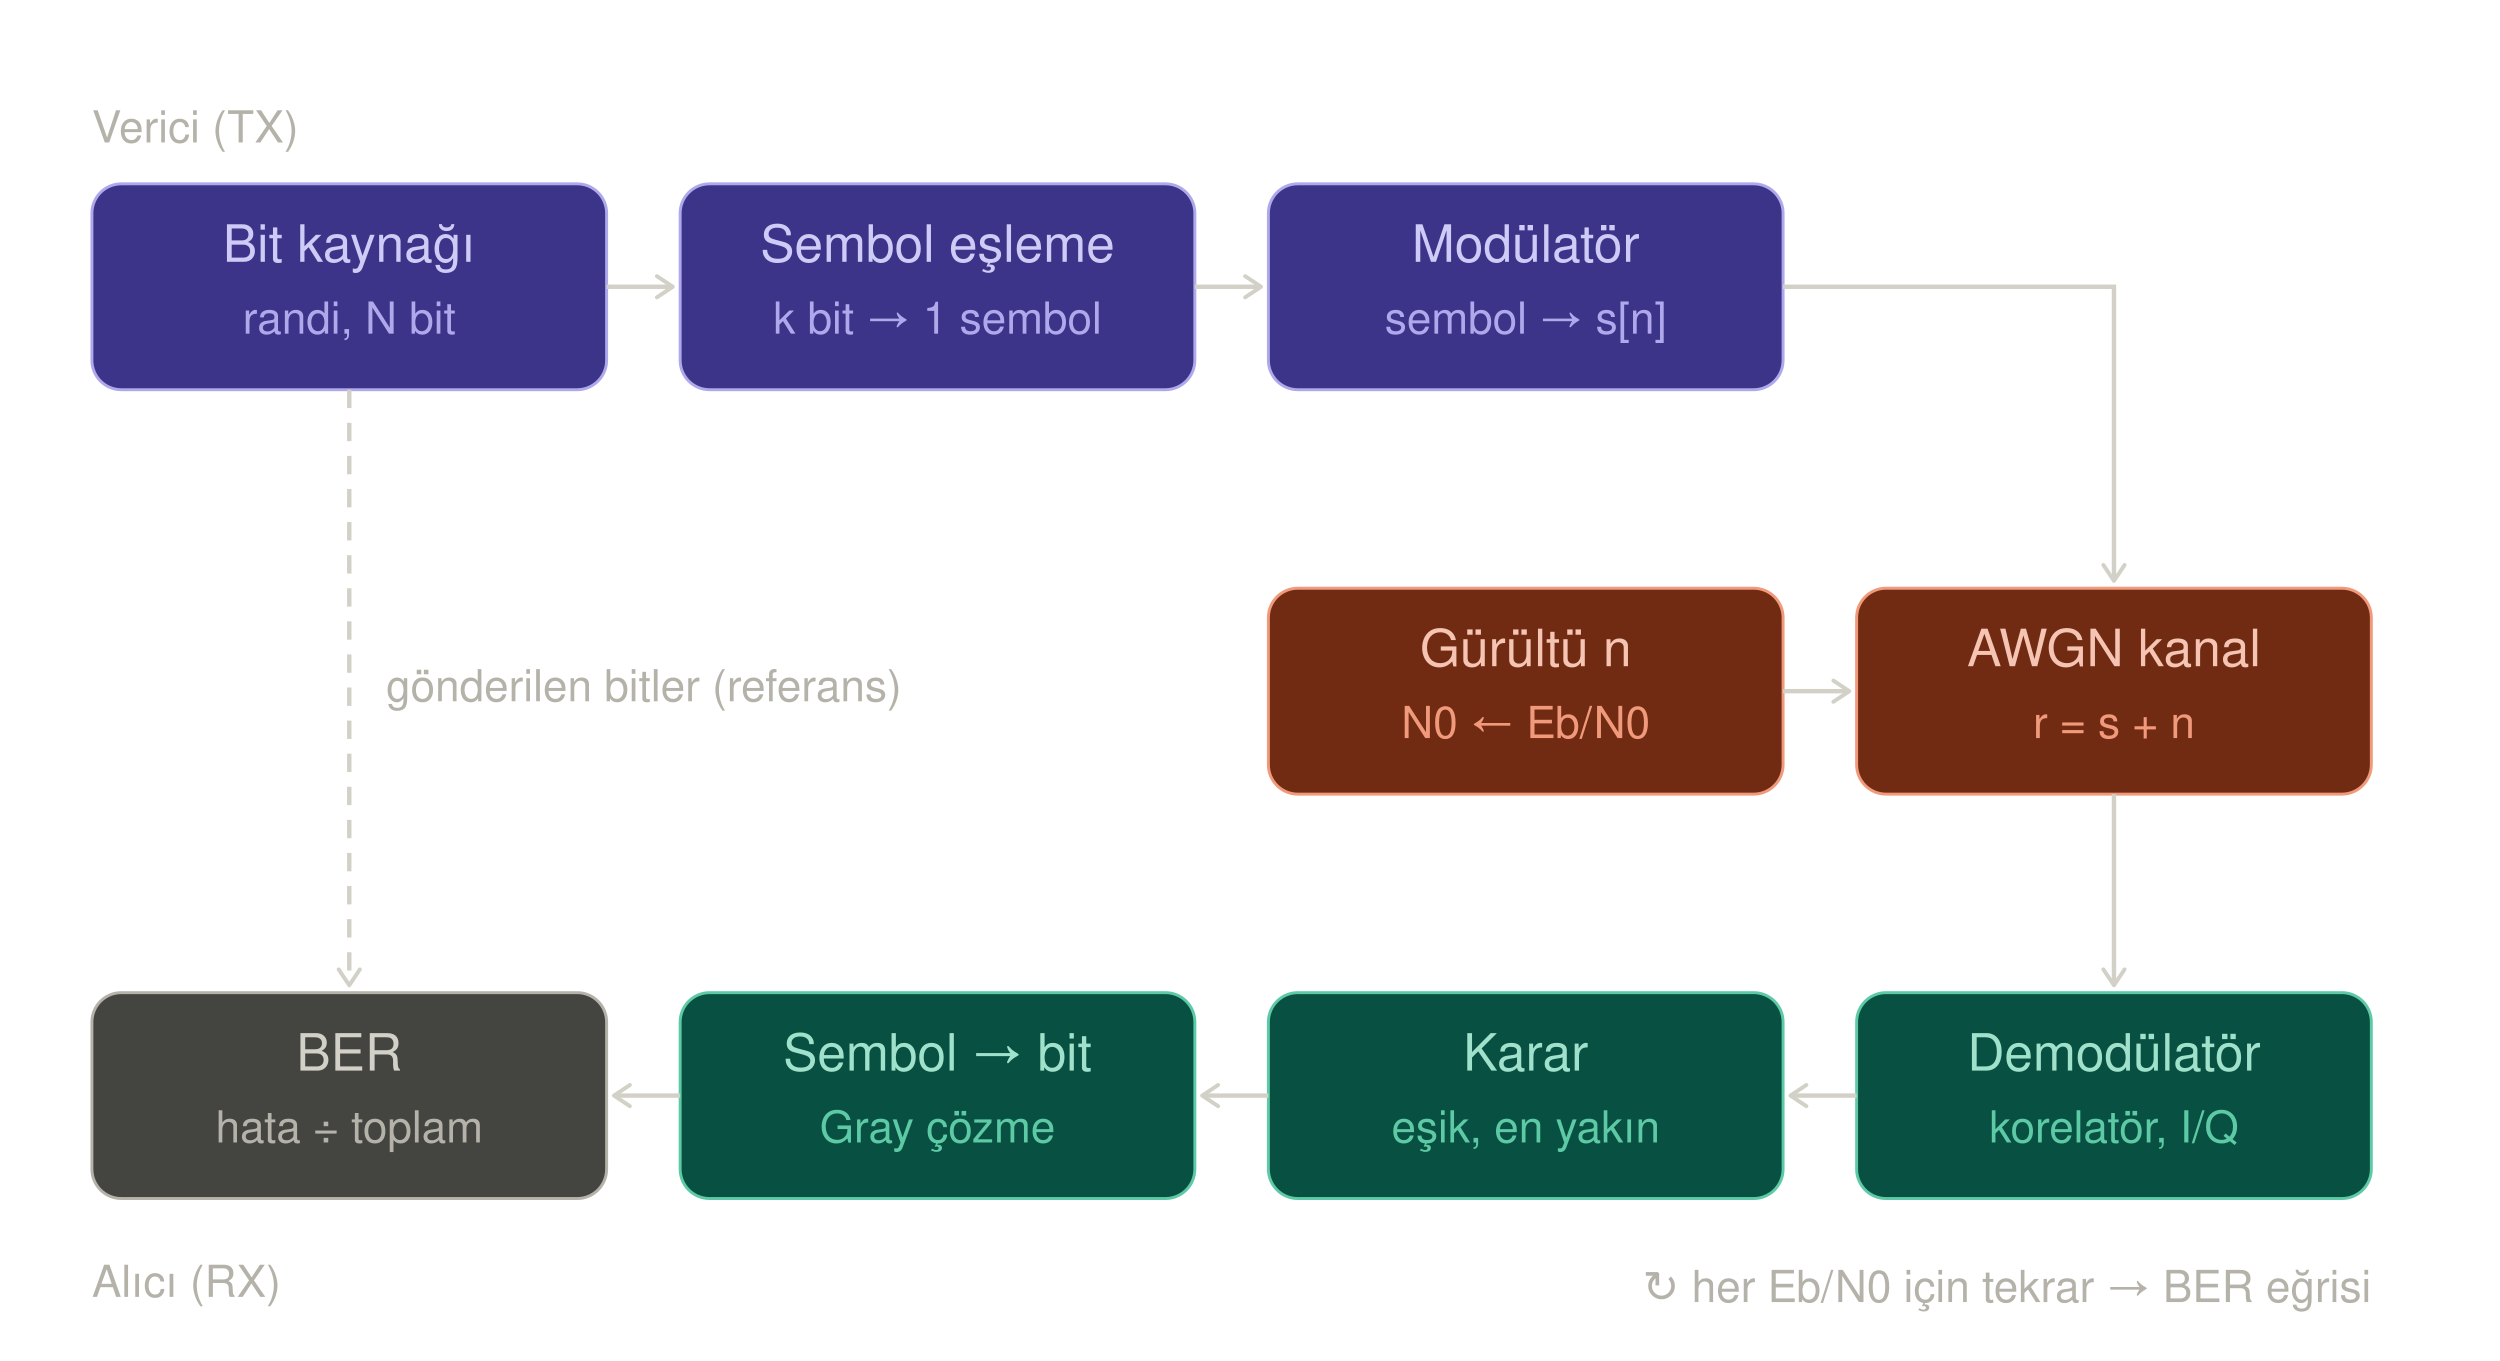
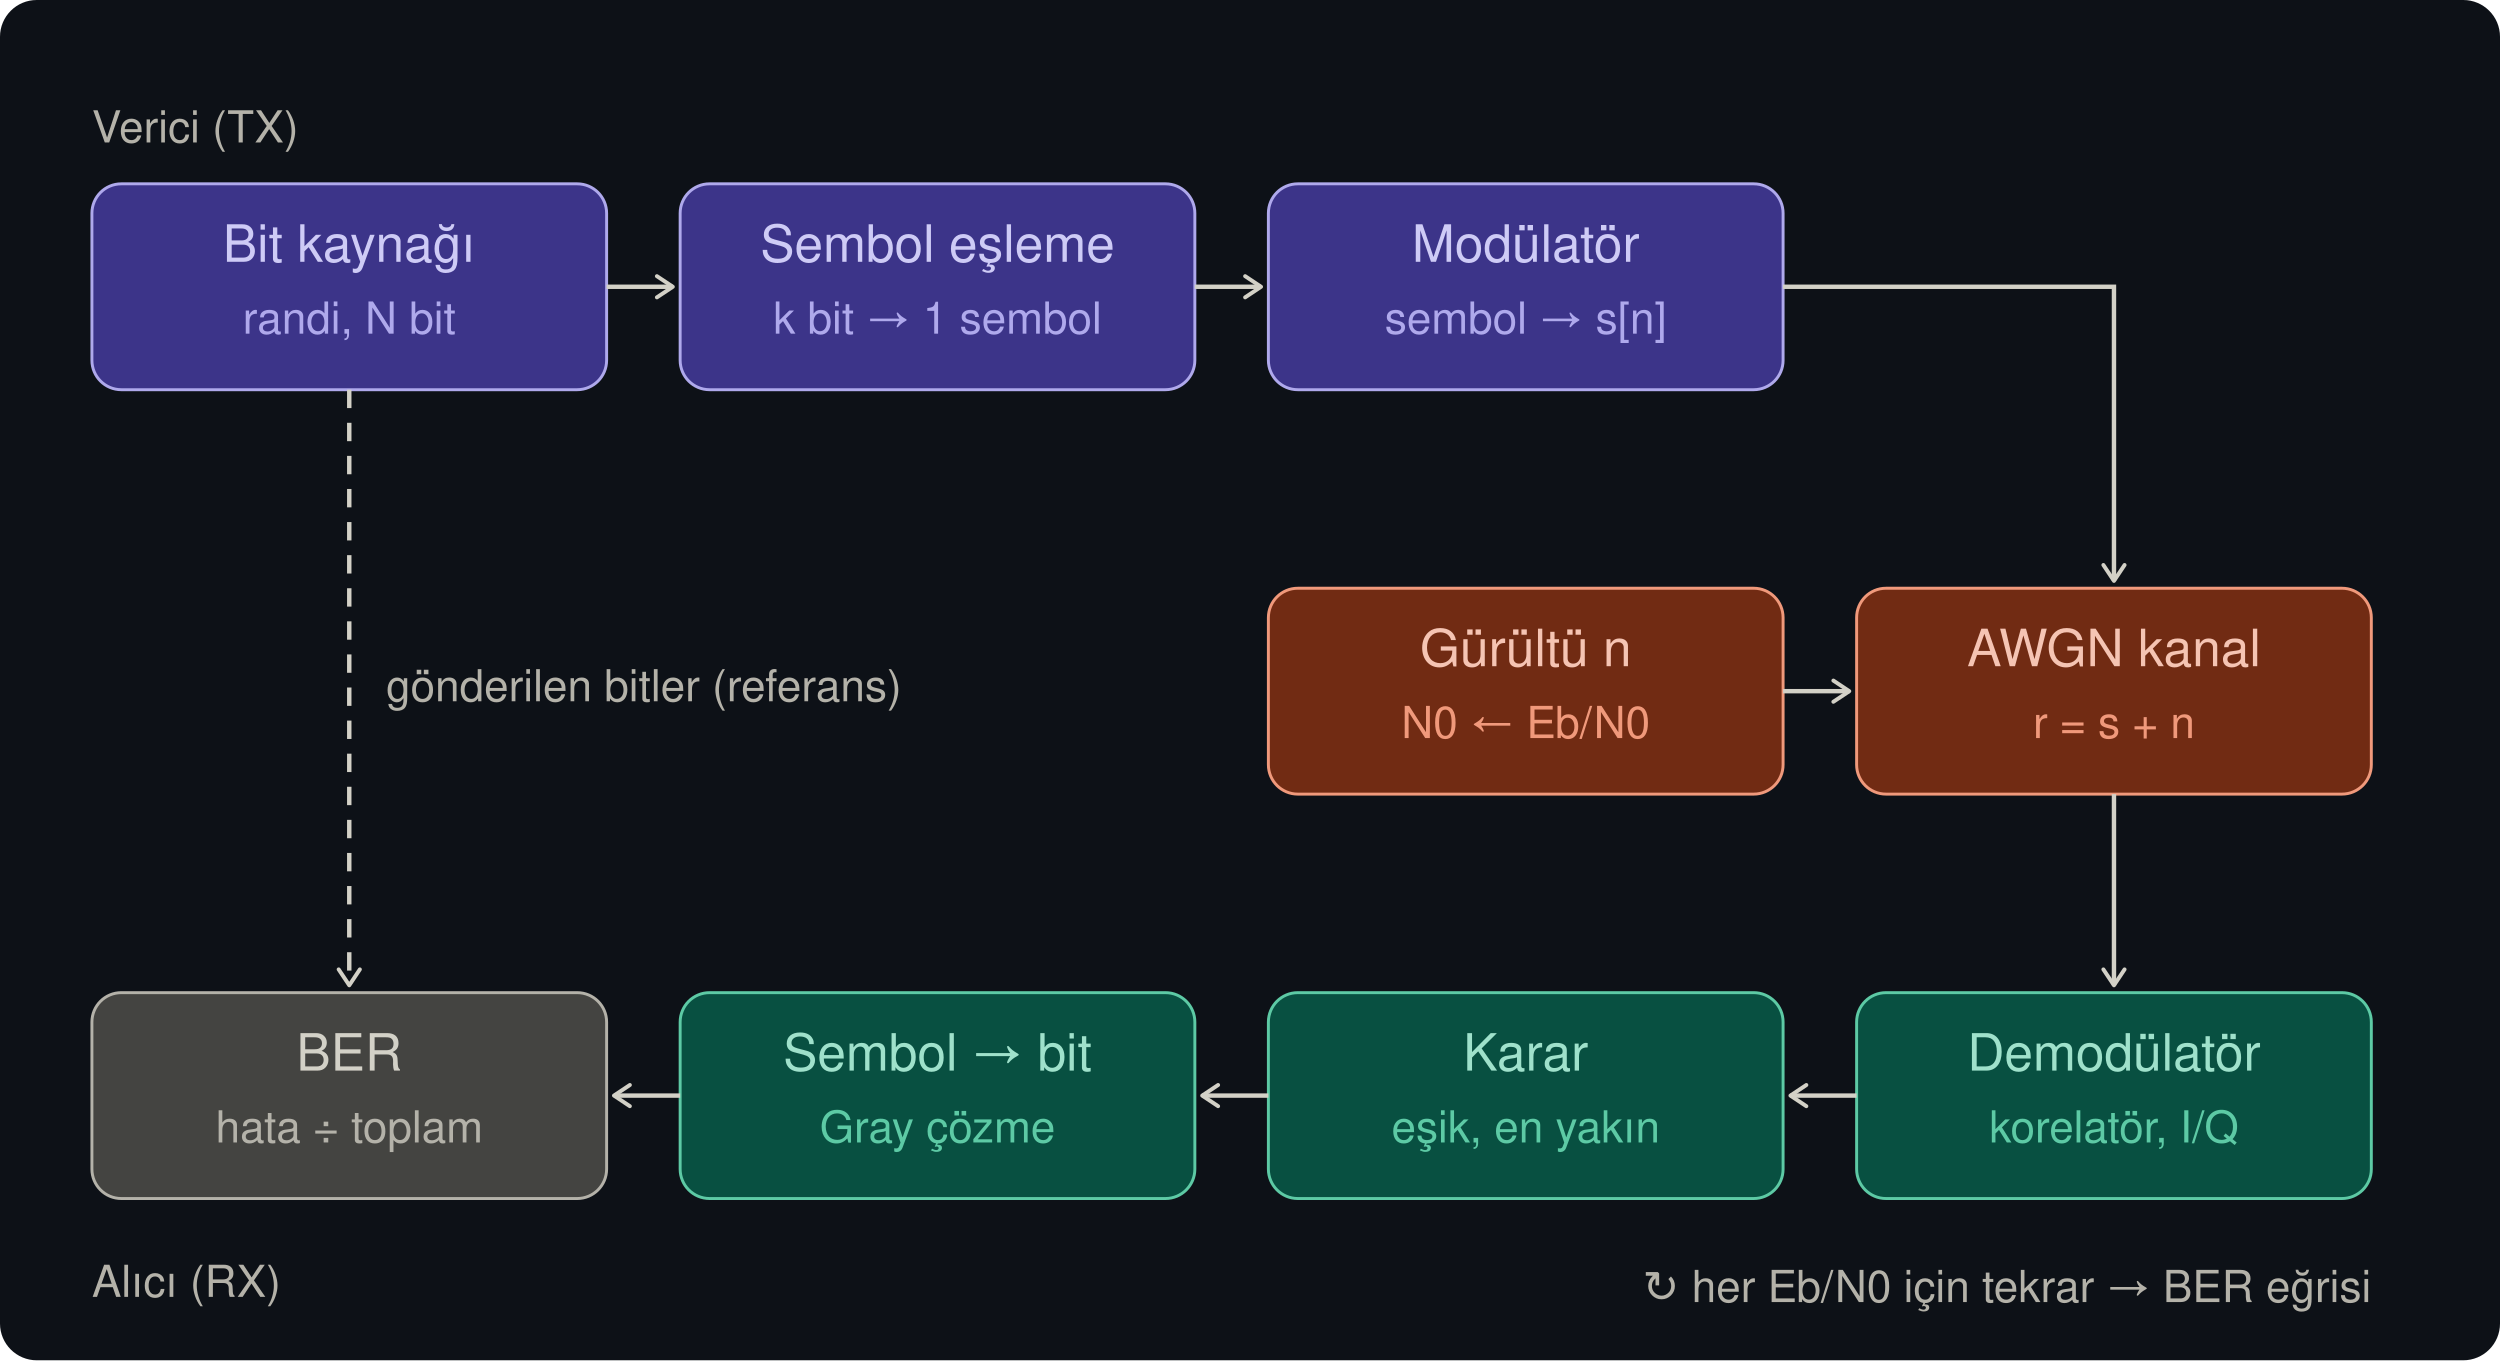
<svg xmlns="http://www.w3.org/2000/svg" width="680" height="370" viewBox="0 0 680 370" role="img" font-family="Helvetica, Arial, sans-serif">
  <defs>
    <marker id="arrow" viewBox="0 0 10 10" refX="8" refY="5" markerWidth="6" markerHeight="6" orient="auto-start-reverse">
      <path d="M2 1L8 5L2 9" fill="none" stroke="#D3D1C7" stroke-width="1.5" stroke-linecap="round" stroke-linejoin="round" />
    </marker>
  </defs>
+   <rect x="0" y="0" width="680" height="370" fill="#0d1117" rx="10" />
  <text x="25" y="36" font-size="12" font-weight="400" fill="#B4B2A9" text-anchor="start" dominant-baseline="central">Verici (TX)</text>
  <rect x="25" y="50" width="140" height="56" rx="8" fill="#3C3489" stroke="#AFA9EC" stroke-width="0.8" />
  <text x="95.0" y="68.0" font-size="14" font-weight="500" fill="#CECBF6" text-anchor="middle" dominant-baseline="central">Bit kaynağı</text>
  <text x="95.0" y="88.0" font-size="12" font-weight="400" fill="#AFA9EC" text-anchor="middle" dominant-baseline="central">randi, N bit</text>
  <rect x="185" y="50" width="140" height="56" rx="8" fill="#3C3489" stroke="#AFA9EC" stroke-width="0.8" />
  <text x="255.0" y="68.0" font-size="14" font-weight="500" fill="#CECBF6" text-anchor="middle" dominant-baseline="central">Sembol eşleme</text>
  <text x="255.0" y="88.0" font-size="12" font-weight="400" fill="#AFA9EC" text-anchor="middle" dominant-baseline="central">k bit → 1 sembol</text>
  <rect x="345" y="50" width="140" height="56" rx="8" fill="#3C3489" stroke="#AFA9EC" stroke-width="0.8" />
  <text x="415.0" y="68.0" font-size="14" font-weight="500" fill="#CECBF6" text-anchor="middle" dominant-baseline="central">Modülatör</text>
  <text x="415.0" y="88.0" font-size="12" font-weight="400" fill="#AFA9EC" text-anchor="middle" dominant-baseline="central">sembol → s[n]</text>
  <path d="M165 78 L183 78" fill="none" stroke="#D3D1C7" stroke-width="1.2" marker-end="url(#arrow)" />
  <path d="M325 78 L343 78" fill="none" stroke="#D3D1C7" stroke-width="1.2" marker-end="url(#arrow)" />
  <path d="M485 78 L575 78 L575 158" fill="none" stroke="#D3D1C7" stroke-width="1.2" marker-end="url(#arrow)" />
  <rect x="345" y="160" width="140" height="56" rx="8" fill="#712B13" stroke="#F0997B" stroke-width="0.8" />
  <text x="415.0" y="178.0" font-size="14" font-weight="500" fill="#F5C4B3" text-anchor="middle" dominant-baseline="central">Gürültü n</text>
  <text x="415.0" y="198.0" font-size="12" font-weight="400" fill="#F0997B" text-anchor="middle" dominant-baseline="central">N0 ← Eb/N0</text>
  <rect x="505" y="160" width="140" height="56" rx="8" fill="#712B13" stroke="#F0997B" stroke-width="0.8" />
  <text x="575.0" y="178.0" font-size="14" font-weight="500" fill="#F5C4B3" text-anchor="middle" dominant-baseline="central">AWGN kanal</text>
  <text x="575.0" y="198.0" font-size="12" font-weight="400" fill="#F0997B" text-anchor="middle" dominant-baseline="central">r = s + n</text>
  <path d="M485 188 L503 188" fill="none" stroke="#D3D1C7" stroke-width="1.2" marker-end="url(#arrow)" />
  <path d="M575 216 L575 268" fill="none" stroke="#D3D1C7" stroke-width="1.2" marker-end="url(#arrow)" />
  <rect x="505" y="270" width="140" height="56" rx="8" fill="#085041" stroke="#5DCAA5" stroke-width="0.8" />
  <text x="575.0" y="288.0" font-size="14" font-weight="500" fill="#9FE1CB" text-anchor="middle" dominant-baseline="central">Demodülatör</text>
  <text x="575.0" y="308.0" font-size="12" font-weight="400" fill="#5DCAA5" text-anchor="middle" dominant-baseline="central">korelatör, I/Q</text>
  <rect x="345" y="270" width="140" height="56" rx="8" fill="#085041" stroke="#5DCAA5" stroke-width="0.8" />
  <text x="415.0" y="288.0" font-size="14" font-weight="500" fill="#9FE1CB" text-anchor="middle" dominant-baseline="central">Karar</text>
  <text x="415.0" y="308.0" font-size="12" font-weight="400" fill="#5DCAA5" text-anchor="middle" dominant-baseline="central">eşik, en yakın</text>
  <rect x="185" y="270" width="140" height="56" rx="8" fill="#085041" stroke="#5DCAA5" stroke-width="0.8" />
  <text x="255.0" y="288.0" font-size="14" font-weight="500" fill="#9FE1CB" text-anchor="middle" dominant-baseline="central">Sembol → bit</text>
  <text x="255.0" y="308.0" font-size="12" font-weight="400" fill="#5DCAA5" text-anchor="middle" dominant-baseline="central">Gray çözme</text>
  <rect x="25" y="270" width="140" height="56" rx="8" fill="#444441" stroke="#B4B2A9" stroke-width="0.8" />
  <text x="95.0" y="288.0" font-size="14" font-weight="500" fill="#D3D1C7" text-anchor="middle" dominant-baseline="central">BER</text>
  <text x="95.0" y="308.0" font-size="12" font-weight="400" fill="#B4B2A9" text-anchor="middle" dominant-baseline="central">hata ÷ toplam</text>
  <path d="M505 298 L487 298" fill="none" stroke="#D3D1C7" stroke-width="1.2" marker-end="url(#arrow)" />
  <path d="M345 298 L327 298" fill="none" stroke="#D3D1C7" stroke-width="1.2" marker-end="url(#arrow)" />
  <path d="M185 298 L167 298" fill="none" stroke="#D3D1C7" stroke-width="1.2" marker-end="url(#arrow)" />
  <path d="M95 106 L95 268" fill="none" stroke="#D3D1C7" stroke-width="1.2" stroke-dasharray="5 4" marker-end="url(#arrow)" />
  <text x="105" y="188" font-size="12" font-weight="400" fill="#B4B2A9" text-anchor="start" dominant-baseline="central">gönderilen bitler (referans)</text>
  <text x="25" y="350" font-size="12" font-weight="400" fill="#B4B2A9" text-anchor="start" dominant-baseline="central">Alıcı (RX)</text>
  <text x="645" y="350" font-size="12" font-weight="400" fill="#B4B2A9" text-anchor="end" dominant-baseline="central">↻ her Eb/N0 için tekrar → BER eğrisi</text>
</svg>
